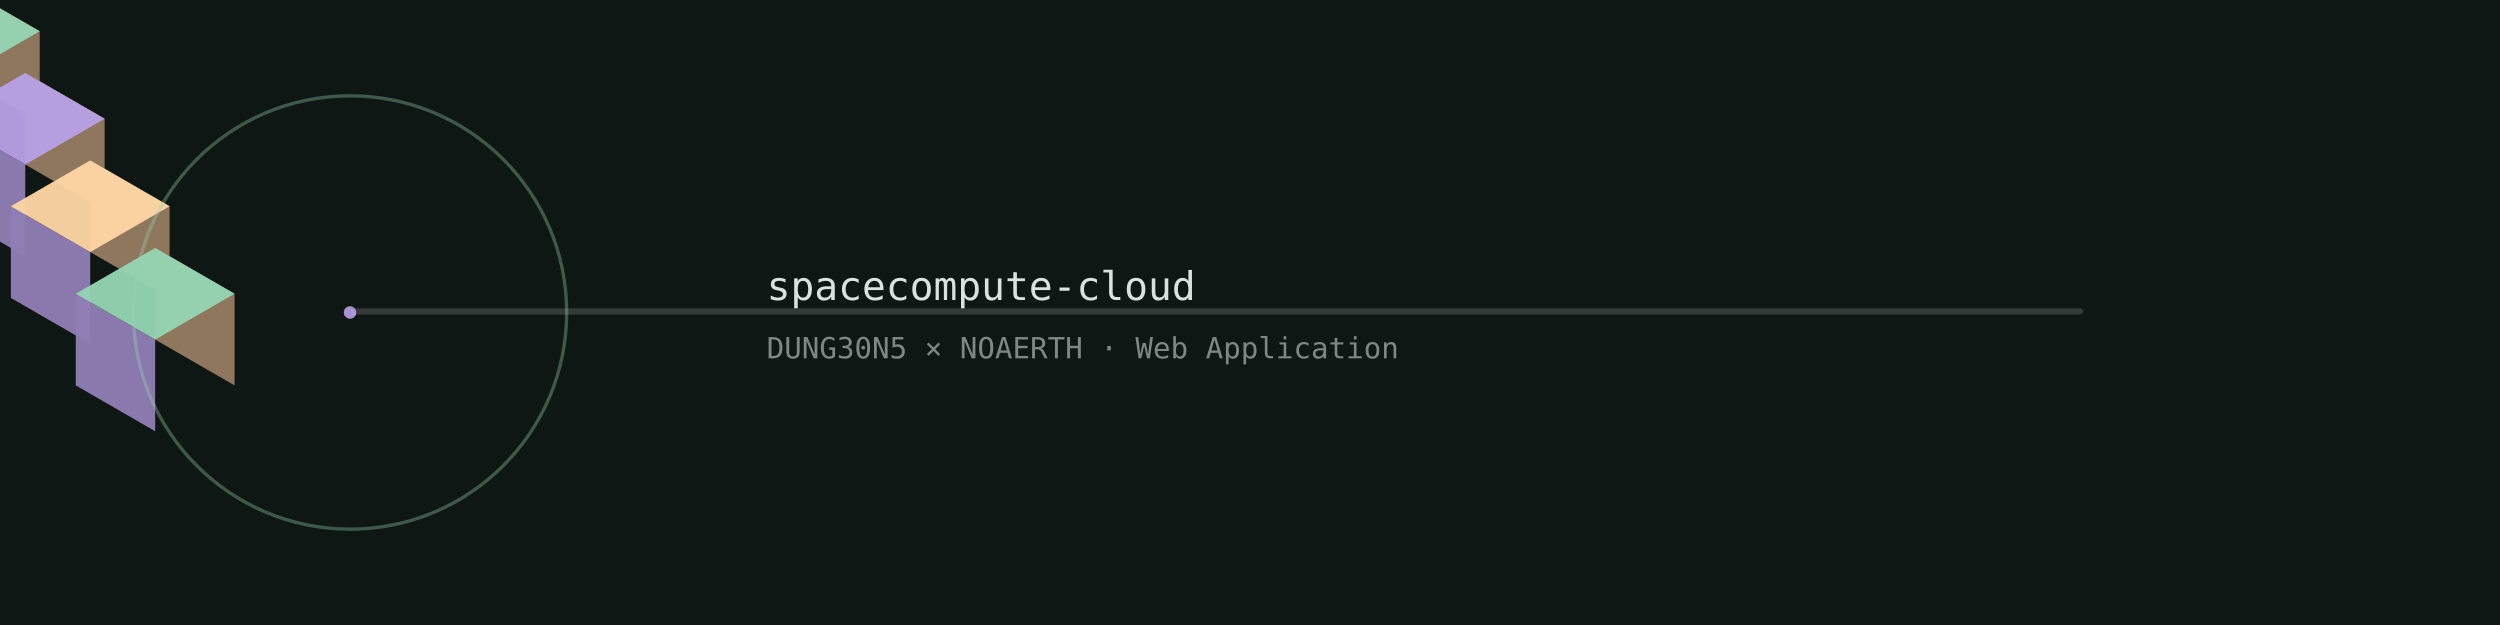
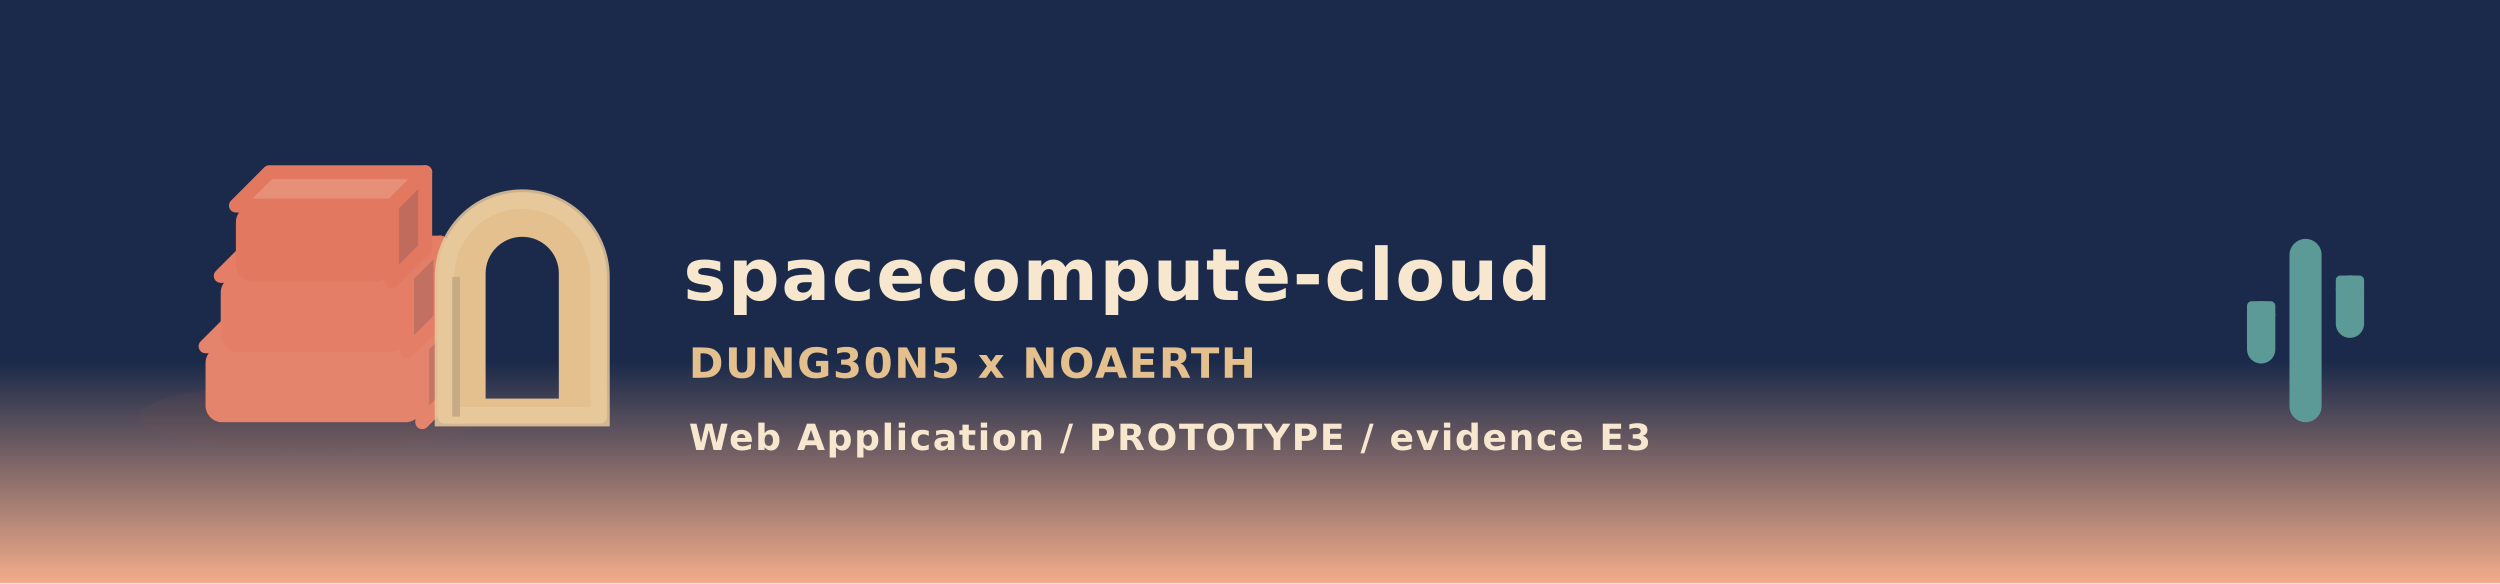
- <svg xmlns="http://www.w3.org/2000/svg" viewBox="0 0 1200 300" width="1200" height="300" role="img" aria-label="spacecompute-cloud identity object">
-   <rect width="1200" height="300" fill="#0f1714" />
-   <defs>
-     <linearGradient id="gft" x1="0" y1="0" x2="1" y2="1">
-       <stop offset="0%" stop-color="#95d5b2" />
-       <stop offset="100%" stop-color="#b8a1e6" />
-     </linearGradient>
-   </defs>
-   <rect x="168.00" y="148.00" width="832.00" height="3.00" rx="2.00" fill="rgba(240,248,244,0.160)" opacity="1.00" />
-   <polygon points="-19.05,37.00 19.05,59.00 19.05,15.00 -19.05,-7.00" fill="#947c60" opacity="0.95" />
-   <polygon points="-57.16,59.00 -19.05,81.00 -19.05,37.00 -57.16,15.00" fill="#907eb3" opacity="0.95" />
-   <polygon points="-19.05,-7.00 19.05,15.00 -19.05,37.00 -57.16,15.00" fill="#95d5b2" opacity="0.95" />
-   <polygon points="12.12,79.00 50.23,101.00 50.23,57.00 12.12,35.00" fill="#947c60" opacity="0.95" />
-   <polygon points="-25.98,101.00 12.12,123.00 12.12,79.00 -25.98,57.00" fill="#907eb3" opacity="0.95" />
-   <polygon points="12.12,35.00 50.23,57.00 12.12,79.00 -25.98,57.00" fill="#b8a1e6" opacity="0.95" />
-   <polygon points="43.30,121.00 81.41,143.00 81.41,99.00 43.30,77.00" fill="#947c60" opacity="0.95" />
-   <polygon points="5.20,143.00 43.30,165.00 43.30,121.00 5.20,99.00" fill="#907eb3" opacity="0.95" />
-   <polygon points="43.30,77.00 81.41,99.00 43.30,121.00 5.20,99.00" fill="#ffd6a5" opacity="0.95" />
-   <polygon points="74.48,163.00 112.58,185.00 112.58,141.00 74.48,119.00" fill="#947c60" opacity="0.95" />
-   <polygon points="36.37,185.00 74.48,207.00 74.48,163.00 36.37,141.00" fill="#907eb3" opacity="0.95" />
-   <polygon points="74.48,119.00 112.58,141.00 74.48,163.00 36.37,141.00" fill="#95d5b2" opacity="0.95" />
+ <svg xmlns="http://www.w3.org/2000/svg" width="900" height="210" viewBox="0 0 900 210" role="img" aria-label="spacecompute-cloud - identity object">
+   <linearGradient id="skyf" x1="0" y1="0" x2="0" y2="1">
+     <stop offset="0" stop-color="#1b2a4a" />
+     <stop offset="0.62" stop-color="#1b2a4a" />
+     <stop offset="1" stop-color="#f3ad8a" />
+   </linearGradient>
+   <rect width="900" height="210" fill="url(#skyf)" />
+   <rect x="0" y="352" width="900" height="-142" fill="#e3c08d" />
+   <rect x="0" y="352" width="900" height="3" fill="#e6c596" />
+   <ellipse cx="112" cy="150" rx="62" ry="12" fill="rgba(138,90,68,0.11)" />
  <g>
-     <circle cx="168.00" cy="150.00" r="104.00" fill="none" stroke="rgba(149,213,178,0.350)" stroke-width="1.60" opacity="1.00" />
-     <animate attributeName="opacity" values="0.25;1.0;0.25" dur="12.4s" begin="0s" repeatCount="indefinite" />
+     <path d="M74,124.67 L152,124.67 L164,112.67 L86,112.67 Z" fill="#e99a82" stroke="#e5846c" stroke-width="5" stroke-linejoin="round" />
+     <path d="M152,124.67 L164,112.67 L164,140 L152,152 Z" fill="#c37566" stroke="#e5846c" stroke-width="5" stroke-linejoin="round" />
+     <rect x="74" y="124.67" width="78" height="27.33" rx="6" fill="#e5846c" />
+     <path d="M79.46,99.33 L146.54,99.33 L158.54,87.33 L91.46,87.33 Z" fill="#e8957d" stroke="#e47e66" stroke-width="5" stroke-linejoin="round" />
+     <path d="M146.54,99.33 L158.54,87.33 L158.54,114.67 L146.54,126.67 Z" fill="#c27061" stroke="#e47e66" stroke-width="5" stroke-linejoin="round" />
+     <rect x="79.46" y="99.33" width="67.08" height="27.33" rx="6" fill="#e47e66" />
+     <path d="M84.92,74 L141.08,74 L153.08,62 L96.92,62 Z" fill="#e79079" stroke="#e37861" stroke-width="5" stroke-linejoin="round" />
+     <path d="M141.08,74 L153.08,62 L153.08,89.33 L141.08,101.33 Z" fill="#c16b5d" stroke="#e37861" stroke-width="5" stroke-linejoin="round" />
+     <rect x="84.92" y="74" width="56.16" height="27.33" rx="6" fill="#e37861" />
+     <animate attributeName="opacity" values="0.72;1;0.72" dur="6s" begin="0s" repeatCount="indefinite" />
  </g>
-   <circle cx="168" cy="150" r="3" fill="rgba(184,161,230,0.900)">
-     <animate attributeName="opacity" values="0.35;0.95;0.35" dur="12.4s" begin="0s" repeatCount="indefinite" />
-   </circle>
-   <text x="368" y="144" font-family="ui-monospace,Menlo,monospace" font-size="19" fill="rgba(240,248,244,0.900)">spacecompute-cloud</text>
-   <text x="368" y="172" font-family="ui-monospace,Menlo,monospace" font-size="14" fill="rgba(240,248,244,0.500)">DUNG30N5 × NOAERTH · Web Application</text>
+   <path d="M160,150 L160,99.68 A28,28 0 0 1 216,99.68 L216,150 Z M172.32,146 L172.32,98.43 A15.68,15.68 0 0 1 203.68,98.43 L203.68,146 Z" fill="#e3c08d" fill-rule="evenodd" stroke="#e3c08d" stroke-width="5" stroke-linejoin="round" />
+   <path d="M160,150 L160,99.68 A28,28 0 0 1 216,99.68 L216,150 Z" fill="none" stroke="#e8c99d" stroke-width="7" stroke-linecap="round" opacity="0.85" />
+   <rect x="162.8" y="99.68" width="2.8" height="50.32" fill="#c7ab84" />
+   <text x="246" y="108" font-family="Verdana,DejaVu Sans,sans-serif" font-size="26" font-weight="700" letter-spacing="0.6" fill="#f6e7ce" text-anchor="start">spacecompute-cloud</text>
+   <text x="248" y="136" font-family="Verdana,DejaVu Sans,sans-serif" font-size="15" font-weight="700" letter-spacing="0.6" fill="#e3c08d" text-anchor="start">DUNG30N5 x NOAERTH</text>
+   <text x="248" y="162" font-family="Verdana,DejaVu Sans,sans-serif" font-size="13" font-weight="700" letter-spacing="0.6" fill="#f6e7ce" text-anchor="start">Web Application  /  PROTOTYPE  /  evidence E3</text>
+   <rect x="824.22" y="86" width="11.56" height="66" rx="5.78" fill="#5b9a97" />
+   <rect x="808.92" y="108.44" width="10.2" height="22.44" rx="5.1" fill="#5b9a97" />
+   <rect x="808.92" y="108.44" width="10.2" height="6.6" rx="1.7" fill="#5b9a97" />
+   <rect x="840.88" y="99.2" width="10.2" height="22.44" rx="5.1" fill="#5b9a97" />
+   <rect x="840.88" y="99.2" width="10.2" height="6.6" rx="1.7" fill="#5b9a97" />
</svg>
